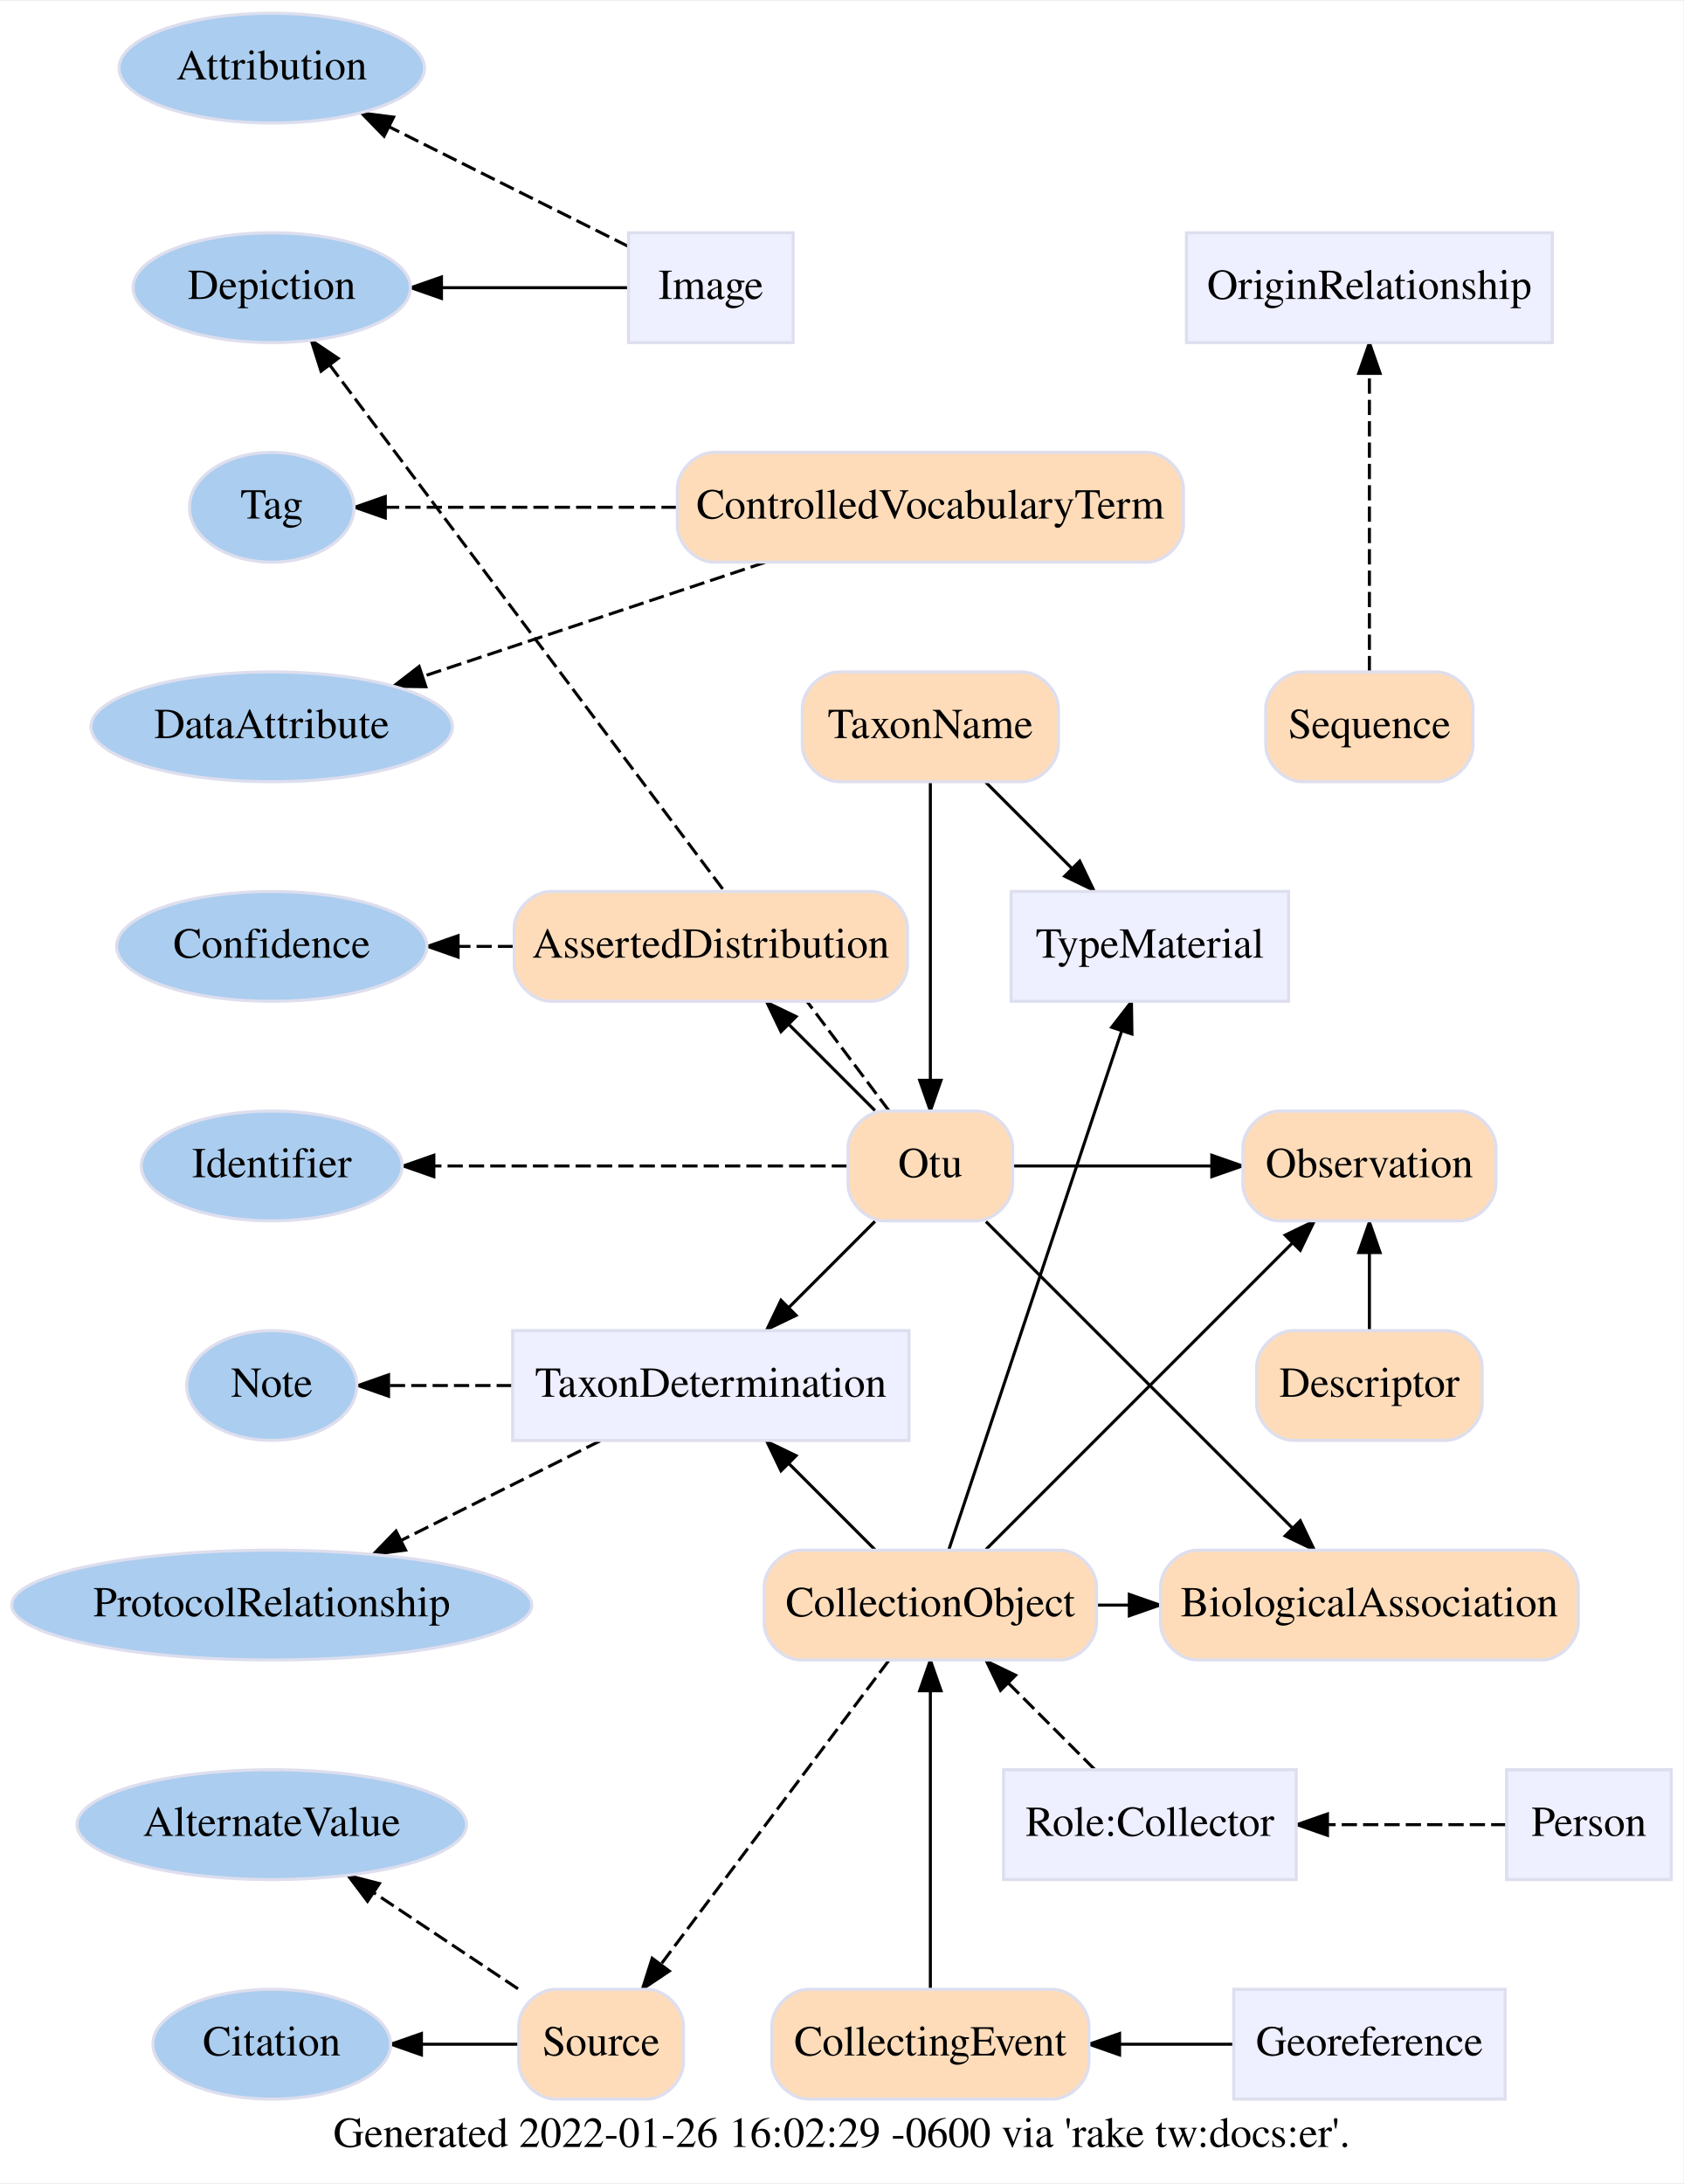
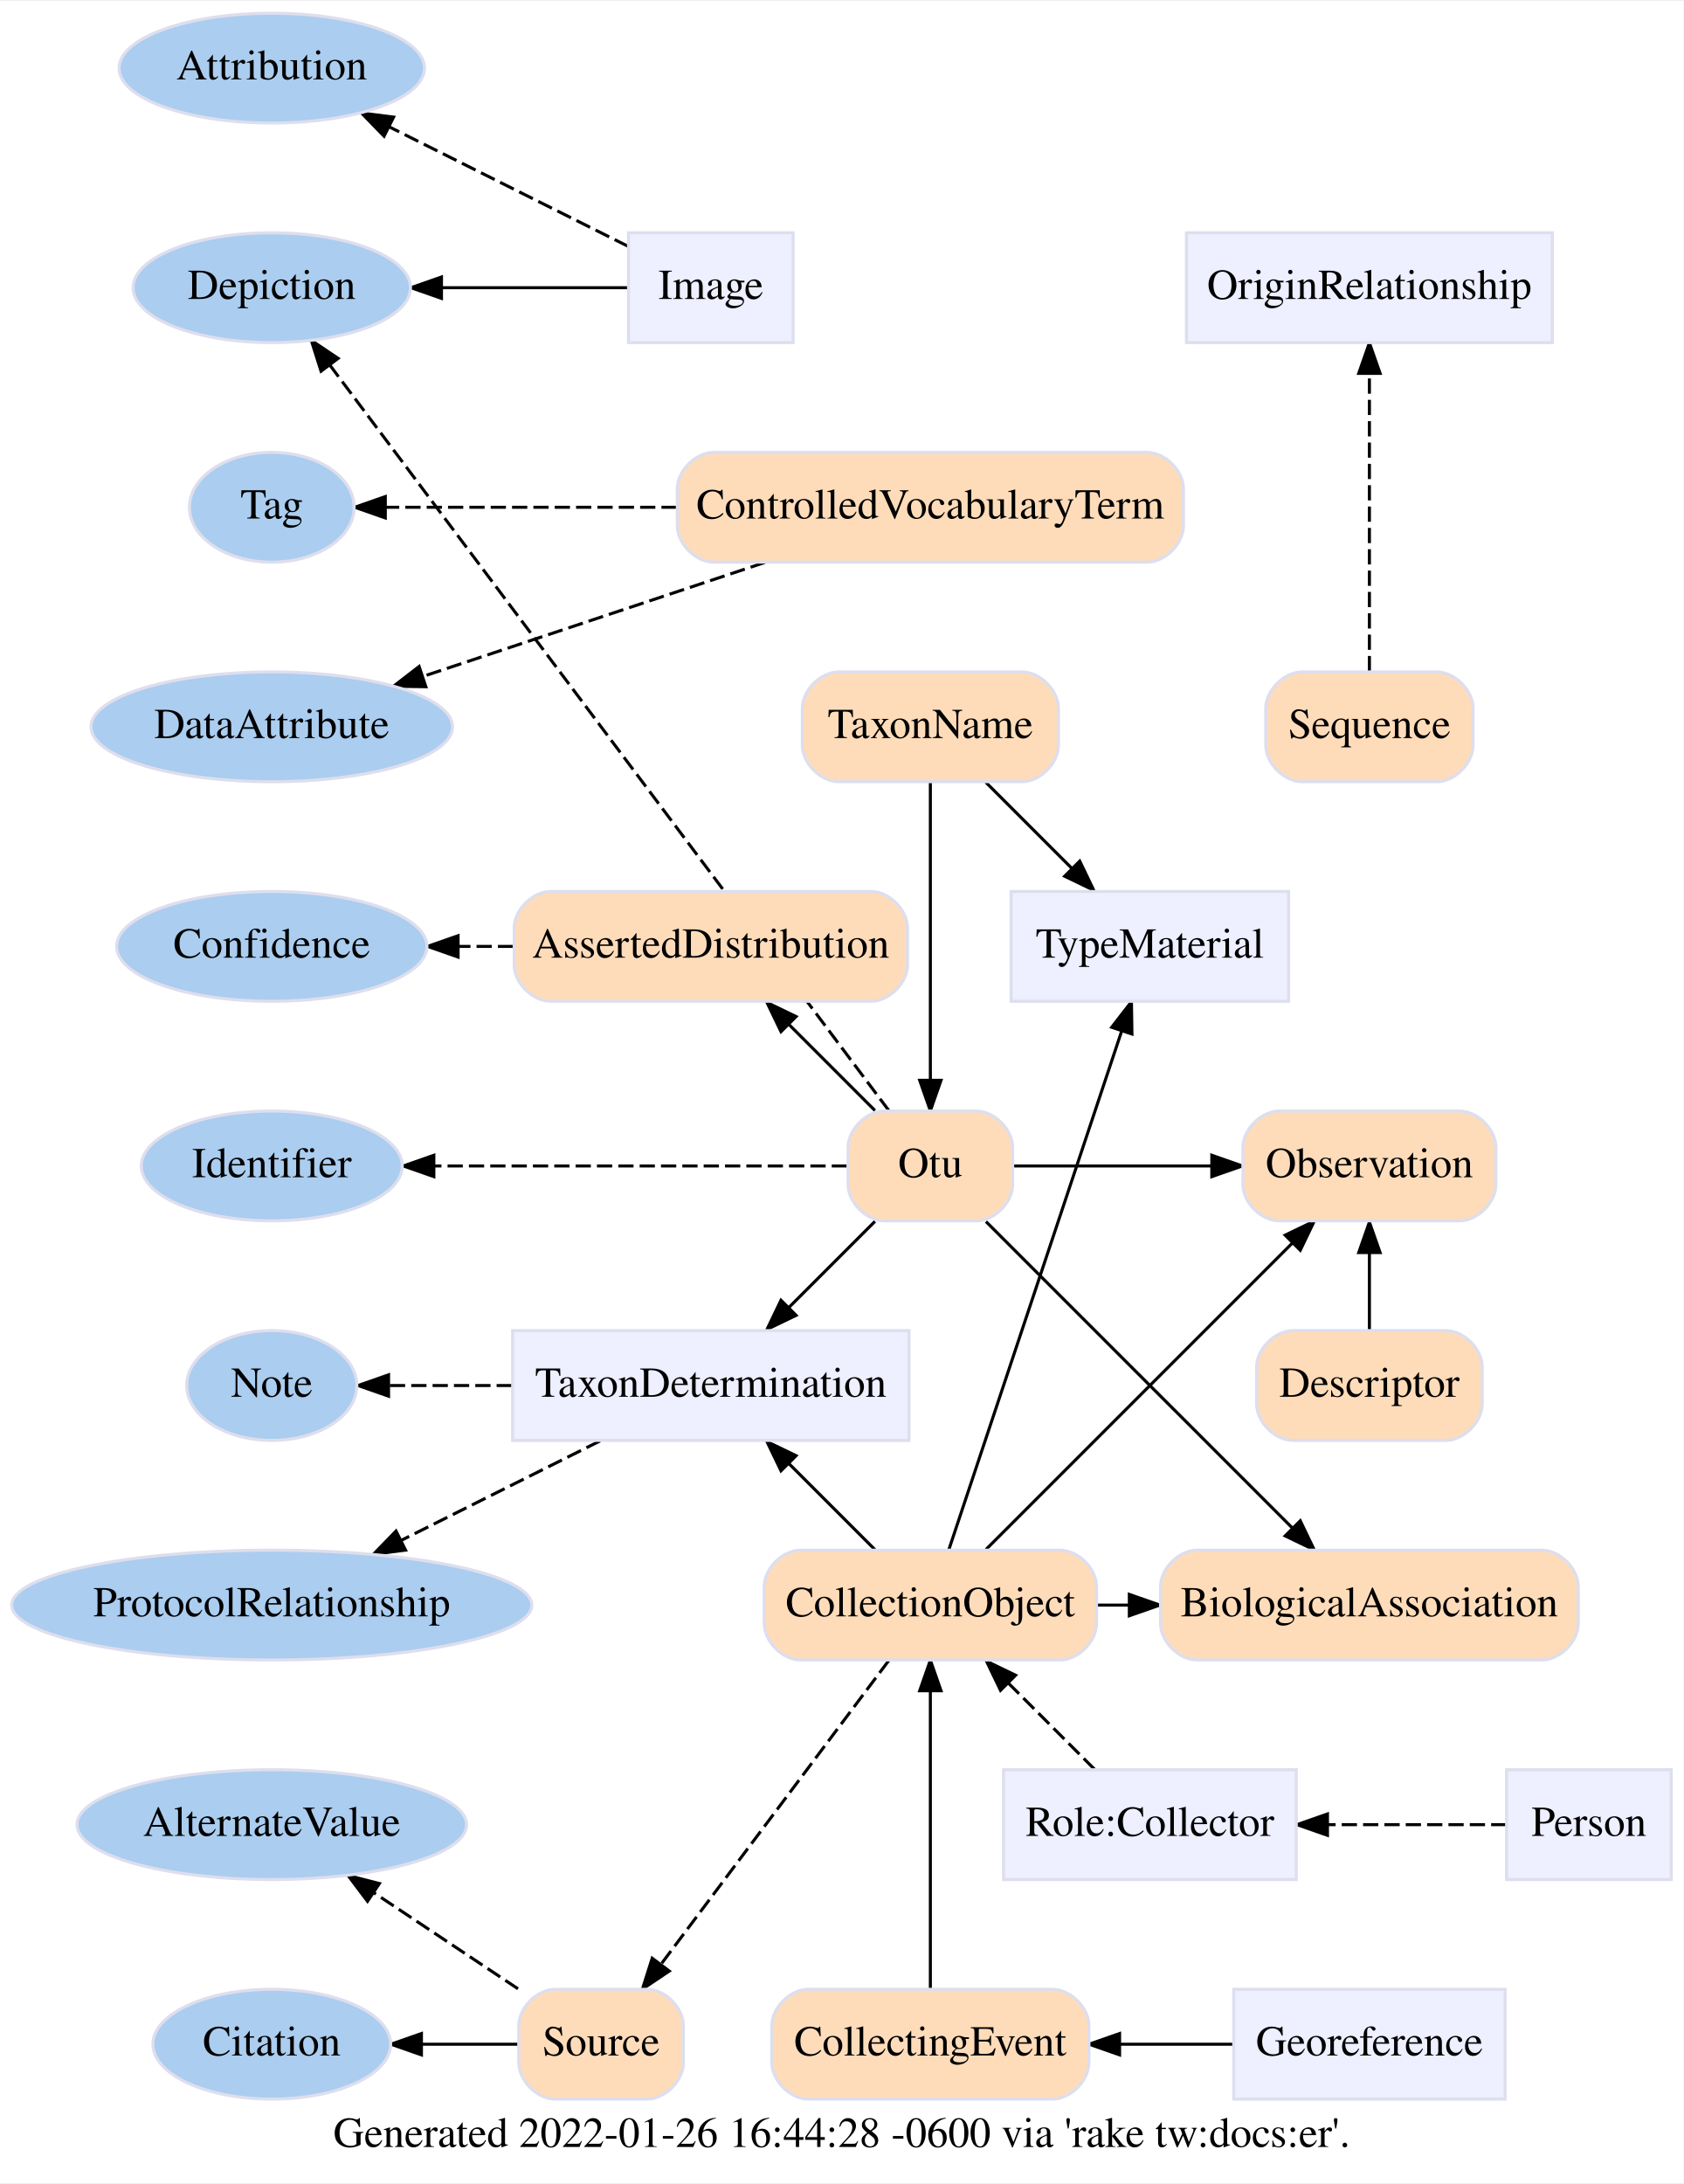
<svg xmlns="http://www.w3.org/2000/svg" xmlns:xlink="http://www.w3.org/1999/xlink" width="552pt" height="716pt" viewBox="0.00 0.00 552.14 715.50">
  <g id="graph0" class="graph" transform="scale(1 1) rotate(0) translate(4 711.5)">
    <polygon fill="white" stroke="transparent" points="-4,4 -4,-711.5 548.14,-711.5 548.14,4 -4,4" />
-     <text text-anchor="middle" x="272.07" y="-7.8" font-family="Times,serif" font-size="14.00">Generated 2022-01-26 16:02:29 -0600 via 'rake tw:docs:er'.</text>
+     <text text-anchor="middle" x="272.07" y="-7.8" font-family="Times,serif" font-size="14.00">Generated 2022-01-26 16:44:28 -0600 via 'rake tw:docs:er'.</text>
    <g id="edge5" class="edge">
      <path fill="none" stroke="black" d="M301.14,-59.74C301.14,-84.3 301.14,-128.25 301.14,-157.15" />
      <polygon fill="black" stroke="black" points="297.64,-157.41 301.14,-167.41 304.64,-157.41 297.64,-157.41" />
    </g>
    <g id="edge22" class="edge">
      <path fill="none" stroke="black" stroke-dasharray="5,2" d="M287.46,-167.26C268.56,-142.05 234.33,-96.41 212.71,-67.6" />
      <polygon fill="black" stroke="black" points="215.51,-65.49 206.71,-59.59 209.91,-69.69 215.51,-65.49" />
    </g>
    <g id="edge8" class="edge">
      <path fill="none" stroke="black" d="M355.99,-185.5C359.33,-185.5 362.72,-185.5 366.13,-185.5" />
      <polygon fill="black" stroke="black" points="366.4,-189 376.4,-185.5 366.4,-182 366.4,-189" />
    </g>
    <g id="edge7" class="edge">
      <path fill="none" stroke="black" d="M319.38,-203.74C344.81,-229.16 391.02,-275.37 419.79,-304.14" />
      <polygon fill="black" stroke="black" points="417.51,-306.81 427.05,-311.41 422.46,-301.86 417.51,-306.81" />
    </g>
    <g id="edge9" class="edge">
      <path fill="none" stroke="black" d="M307.16,-203.54C319.73,-241.27 348.87,-328.68 363.86,-373.66" />
      <polygon fill="black" stroke="black" points="360.61,-374.97 367.09,-383.35 367.25,-372.76 360.61,-374.97" />
    </g>
    <g id="edge6" class="edge">
      <path fill="none" stroke="black" d="M282.97,-203.67C274.43,-212.22 264.09,-222.56 254.76,-231.88" />
      <polygon fill="black" stroke="black" points="252.15,-229.54 247.56,-239.09 257.1,-234.49 252.15,-229.54" />
    </g>
    <g id="edge12" class="edge">
      <path fill="none" stroke="black" d="M282.97,-347.67C274.43,-356.22 264.09,-366.56 254.76,-375.88" />
      <polygon fill="black" stroke="black" points="252.15,-373.54 247.56,-383.09 257.1,-378.49 252.15,-373.54" />
    </g>
    <g id="edge3" class="edge">
      <path fill="none" stroke="black" d="M319.38,-311.26C344.81,-285.84 391.02,-239.63 419.79,-210.86" />
      <polygon fill="black" stroke="black" points="422.46,-213.14 427.05,-203.59 417.51,-208.19 422.46,-213.14" />
    </g>
    <g id="edge2" class="edge">
      <path fill="none" stroke="black" d="M328.23,-329.5C346.51,-329.5 371.24,-329.5 393.24,-329.5" />
      <polygon fill="black" stroke="black" points="393.45,-333 403.45,-329.5 393.45,-326 393.45,-333" />
    </g>
    <g id="edge1" class="edge">
      <path fill="none" stroke="black" d="M282.97,-311.33C274.43,-302.78 264.09,-292.44 254.76,-283.12" />
      <polygon fill="black" stroke="black" points="257.1,-280.51 247.56,-275.91 252.15,-285.46 257.1,-280.51" />
    </g>
    <g id="edge20" class="edge">
      <path fill="none" stroke="black" stroke-dasharray="5,2" d="M273.79,-329.5C239.91,-329.5 181.45,-329.5 138.56,-329.5" />
      <polygon fill="black" stroke="black" points="138.29,-326 128.29,-329.5 138.29,-333 138.29,-326" />
    </g>
    <g id="edge26" class="edge">
      <path fill="none" stroke="black" stroke-dasharray="5,2" d="M287.63,-347.52C250.56,-396.95 147.16,-534.81 104.22,-592.07" />
      <polygon fill="black" stroke="black" points="101.3,-590.12 98.1,-600.22 106.9,-594.32 101.3,-590.12" />
    </g>
    <g id="edge4" class="edge">
      <path fill="none" stroke="black" d="M301.14,-455.26C301.14,-430.7 301.14,-386.75 301.14,-357.85" />
      <polygon fill="black" stroke="black" points="304.64,-357.59 301.14,-347.59 297.64,-357.59 304.64,-357.59" />
    </g>
    <g id="edge10" class="edge">
      <path fill="none" stroke="black" d="M319.31,-455.33C327.86,-446.78 338.2,-436.44 347.52,-427.12" />
      <polygon fill="black" stroke="black" points="350.13,-429.46 354.73,-419.91 345.18,-424.51 350.13,-429.46" />
    </g>
    <g id="edge14" class="edge">
      <path fill="none" stroke="black" d="M445.14,-275.67C445.14,-283.37 445.14,-292.53 445.14,-301.08" />
      <polygon fill="black" stroke="black" points="441.64,-301.09 445.14,-311.09 448.64,-301.09 441.64,-301.09" />
    </g>
    <g id="edge28" class="edge">
      <path fill="none" stroke="black" d="M165.89,-41.5C156.32,-41.5 145.26,-41.5 134.45,-41.5" />
      <polygon fill="black" stroke="black" points="134.22,-38 124.22,-41.5 134.22,-45 134.22,-38" />
    </g>
    <g id="edge21" class="edge">
      <path fill="none" stroke="black" stroke-dasharray="5,2" d="M165.89,-59.67C151.58,-69.21 133.91,-80.99 118.75,-91.09" />
      <polygon fill="black" stroke="black" points="116.54,-88.36 110.17,-96.82 120.43,-94.18 116.54,-88.36" />
    </g>
    <g id="edge25" class="edge">
      <path fill="none" stroke="black" stroke-dasharray="5,2" d="M164.3,-401.5C158.43,-401.5 152.48,-401.5 146.63,-401.5" />
      <polygon fill="black" stroke="black" points="146.24,-398 136.24,-401.5 146.24,-405 146.24,-398" />
    </g>
    <g id="edge17" class="edge">
      <path fill="none" stroke="black" stroke-dasharray="5,2" d="M445.14,-491.74C445.14,-516.3 445.14,-560.25 445.14,-589.15" />
      <polygon fill="black" stroke="black" points="441.64,-589.41 445.14,-599.41 448.64,-589.41 441.64,-589.41" />
    </g>
    <g id="edge18" class="edge">
      <path fill="none" stroke="black" stroke-dasharray="5,2" d="M217.94,-545.5C185.04,-545.5 148.89,-545.5 122.63,-545.5" />
      <polygon fill="black" stroke="black" points="122.37,-542 112.37,-545.5 122.37,-549 122.37,-542" />
    </g>
    <g id="edge19" class="edge">
      <path fill="none" stroke="black" stroke-dasharray="5,2" d="M246.92,-527.42C212.45,-515.94 168.18,-501.18 134.67,-490.01" />
      <polygon fill="black" stroke="black" points="135.67,-486.65 125.08,-486.81 133.46,-493.29 135.67,-486.65" />
    </g>
    <g id="edge13" class="edge">
      <path fill="none" stroke="black" d="M202.06,-617.5C184.83,-617.5 161.9,-617.5 140.91,-617.5" />
      <polygon fill="black" stroke="black" points="140.79,-614 130.79,-617.5 140.79,-621 140.79,-614" />
    </g>
    <g id="edge27" class="edge">
      <path fill="none" stroke="black" stroke-dasharray="5,2" d="M202.06,-631.04C179.95,-642.1 148.44,-657.85 123.7,-670.22" />
      <polygon fill="black" stroke="black" points="121.96,-667.18 114.58,-674.78 125.09,-673.44 121.96,-667.18" />
    </g>
    <g id="edge23" class="edge">
      <path fill="none" stroke="black" stroke-dasharray="5,2" d="M163.88,-257.5C150.19,-257.5 136.16,-257.5 123.81,-257.5" />
      <polygon fill="black" stroke="black" points="123.44,-254 113.44,-257.5 123.44,-261 123.44,-254" />
    </g>
    <g id="edge24" class="edge">
      <path fill="none" stroke="black" stroke-dasharray="5,2" d="M192.81,-239.33C173.01,-229.43 148.4,-217.13 127.71,-206.78" />
      <polygon fill="black" stroke="black" points="129.02,-203.52 118.51,-202.18 125.89,-209.78 129.02,-203.52" />
    </g>
    <g id="edge11" class="edge">
      <path fill="none" stroke="black" d="M400.37,-41.5C388.69,-41.5 375.9,-41.5 363.49,-41.5" />
      <polygon fill="black" stroke="black" points="363.2,-38 353.2,-41.5 363.2,-45 363.2,-38" />
    </g>
    <g id="edge15" class="edge">
      <path fill="none" stroke="black" stroke-dasharray="5,2" d="M490.06,-113.5C473.54,-113.5 451.77,-113.5 431.5,-113.5" />
      <polygon fill="black" stroke="black" points="431.38,-110 421.38,-113.5 431.38,-117 431.38,-110" />
    </g>
    <g id="edge16" class="edge">
      <path fill="none" stroke="black" stroke-dasharray="5,2" d="M354.97,-131.67C346.43,-140.22 336.09,-150.56 326.76,-159.88" />
      <polygon fill="black" stroke="black" points="324.15,-157.54 319.56,-167.09 329.1,-162.49 324.15,-157.54" />
    </g>
    <g id="node1" class="node">
      <g id="a_node1">
-         <a xlink:href="/develop/Data/models.html#collecting-event" xlink:title="CollectingEvent">
+         <a xlink:href="/develop/Data/models.html#collecting-event" xlink:title="CollectingEvent" target="_top">
          <path fill="#fedcba" stroke="#dddeee" d="M261.14,-23.5C261.14,-23.5 341.14,-23.5 341.14,-23.5 347.14,-23.5 353.14,-29.5 353.14,-35.5 353.14,-35.5 353.14,-47.5 353.14,-47.5 353.14,-53.5 347.14,-59.5 341.14,-59.5 341.14,-59.5 261.14,-59.5 261.14,-59.5 255.14,-59.5 249.14,-53.5 249.14,-47.5 249.14,-47.5 249.14,-35.5 249.14,-35.5 249.14,-29.5 255.14,-23.5 261.14,-23.5" />
          <text text-anchor="middle" x="301.14" y="-37.8" font-family="Times,serif" font-size="14.00">CollectingEvent</text>
        </a>
      </g>
    </g>
    <g id="node2" class="node">
      <g id="a_node2">
-         <a xlink:href="/develop/Data/models.html#collection-object" xlink:title="CollectionObject">
+         <a xlink:href="/develop/Data/models.html#collection-object" xlink:title="CollectionObject" target="_top">
          <path fill="#fedcba" stroke="#dddeee" d="M258.64,-167.5C258.64,-167.5 343.64,-167.5 343.64,-167.5 349.64,-167.5 355.64,-173.5 355.64,-179.5 355.64,-179.5 355.64,-191.5 355.64,-191.5 355.64,-197.5 349.64,-203.5 343.64,-203.5 343.64,-203.5 258.64,-203.5 258.64,-203.5 252.64,-203.5 246.64,-197.5 246.64,-191.5 246.64,-191.5 246.64,-179.5 246.64,-179.5 246.64,-173.5 252.64,-167.5 258.64,-167.5" />
          <text text-anchor="middle" x="301.14" y="-181.8" font-family="Times,serif" font-size="14.00">CollectionObject</text>
        </a>
      </g>
    </g>
    <g id="node3" class="node">
      <g id="a_node3">
-         <a xlink:href="/develop/Data/models.html#otu" xlink:title="Otu">
+         <a xlink:href="/develop/Data/models.html#otu" xlink:title="Otu" target="_top">
          <path fill="#fedcba" stroke="#dddeee" d="M286.14,-311.5C286.14,-311.5 316.14,-311.5 316.14,-311.5 322.14,-311.5 328.14,-317.5 328.14,-323.5 328.14,-323.5 328.14,-335.5 328.14,-335.5 328.14,-341.5 322.14,-347.5 316.14,-347.5 316.14,-347.5 286.14,-347.5 286.14,-347.5 280.14,-347.5 274.14,-341.5 274.14,-335.5 274.14,-335.5 274.14,-323.5 274.14,-323.5 274.14,-317.5 280.14,-311.5 286.14,-311.5" />
          <text text-anchor="middle" x="301.14" y="-325.8" font-family="Times,serif" font-size="14.00">Otu</text>
        </a>
      </g>
    </g>
    <g id="node4" class="node">
      <g id="a_node4">
-         <a xlink:href="/develop/Data/models.html#taxon-name" xlink:title="TaxonName">
+         <a xlink:href="/develop/Data/models.html#taxon-name" xlink:title="TaxonName" target="_top">
          <path fill="#fedcba" stroke="#dddeee" d="M271.14,-455.5C271.14,-455.5 331.14,-455.5 331.14,-455.5 337.14,-455.5 343.14,-461.5 343.14,-467.5 343.14,-467.5 343.14,-479.5 343.14,-479.5 343.14,-485.5 337.14,-491.5 331.14,-491.5 331.14,-491.5 271.14,-491.5 271.14,-491.5 265.14,-491.5 259.14,-485.5 259.14,-479.5 259.14,-479.5 259.14,-467.5 259.14,-467.5 259.14,-461.5 265.14,-455.5 271.14,-455.5" />
          <text text-anchor="middle" x="301.14" y="-469.8" font-family="Times,serif" font-size="14.00">TaxonName</text>
        </a>
      </g>
    </g>
    <g id="node5" class="node">
      <g id="a_node5">
-         <a xlink:href="/develop/Data/models.html#descriptor" xlink:title="Descriptor">
+         <a xlink:href="/develop/Data/models.html#descriptor" xlink:title="Descriptor" target="_top">
          <path fill="#fedcba" stroke="#dddeee" d="M420.14,-239.5C420.14,-239.5 470.14,-239.5 470.14,-239.5 476.14,-239.5 482.14,-245.5 482.14,-251.5 482.14,-251.5 482.14,-263.5 482.14,-263.5 482.14,-269.5 476.14,-275.5 470.14,-275.5 470.14,-275.5 420.14,-275.5 420.14,-275.5 414.14,-275.5 408.14,-269.5 408.14,-263.5 408.14,-263.5 408.14,-251.5 408.14,-251.5 408.14,-245.5 414.14,-239.5 420.14,-239.5" />
          <text text-anchor="middle" x="445.14" y="-253.8" font-family="Times,serif" font-size="14.00">Descriptor</text>
        </a>
      </g>
    </g>
    <g id="node6" class="node">
      <g id="a_node6">
-         <a xlink:href="/develop/Data/models.html#source" xlink:title="Source">
+         <a xlink:href="/develop/Data/models.html#source" xlink:title="Source" target="_top">
          <path fill="#fedcba" stroke="#dddeee" d="M178.14,-23.5C178.14,-23.5 208.14,-23.5 208.14,-23.5 214.14,-23.5 220.14,-29.5 220.14,-35.5 220.14,-35.5 220.14,-47.5 220.14,-47.5 220.14,-53.5 214.14,-59.5 208.14,-59.5 208.14,-59.5 178.14,-59.5 178.14,-59.5 172.14,-59.5 166.14,-53.5 166.14,-47.5 166.14,-47.5 166.14,-35.5 166.14,-35.5 166.14,-29.5 172.14,-23.5 178.14,-23.5" />
          <text text-anchor="middle" x="193.14" y="-37.8" font-family="Times,serif" font-size="14.00">Source</text>
        </a>
      </g>
    </g>
    <g id="node7" class="node">
      <g id="a_node7">
-         <a xlink:href="/develop/Data/models.html#asserted-distribution" xlink:title="AssertedDistribution">
+         <a xlink:href="/develop/Data/models.html#asserted-distribution" xlink:title="AssertedDistribution" target="_top">
          <path fill="#fedcba" stroke="#dddeee" d="M176.64,-383.5C176.64,-383.5 281.64,-383.5 281.64,-383.5 287.64,-383.5 293.64,-389.5 293.64,-395.5 293.64,-395.5 293.64,-407.5 293.64,-407.5 293.64,-413.5 287.64,-419.5 281.64,-419.5 281.64,-419.5 176.64,-419.5 176.64,-419.5 170.64,-419.5 164.64,-413.5 164.64,-407.5 164.64,-407.5 164.64,-395.5 164.64,-395.5 164.64,-389.5 170.64,-383.5 176.64,-383.5" />
          <text text-anchor="middle" x="229.14" y="-397.8" font-family="Times,serif" font-size="14.00">AssertedDistribution</text>
        </a>
      </g>
    </g>
    <g id="node8" class="node">
      <g id="a_node8">
-         <a xlink:href="/develop/Data/models.html#biological-association" xlink:title="BiologicalAssociation">
+         <a xlink:href="/develop/Data/models.html#biological-association" xlink:title="BiologicalAssociation" target="_top">
          <path fill="#fedcba" stroke="#dddeee" d="M388.64,-167.5C388.64,-167.5 501.64,-167.5 501.64,-167.5 507.64,-167.5 513.64,-173.5 513.64,-179.5 513.64,-179.5 513.64,-191.5 513.64,-191.5 513.64,-197.5 507.64,-203.5 501.64,-203.5 501.64,-203.5 388.64,-203.5 388.64,-203.5 382.64,-203.5 376.64,-197.5 376.64,-191.5 376.64,-191.5 376.64,-179.5 376.64,-179.5 376.64,-173.5 382.64,-167.5 388.64,-167.5" />
          <text text-anchor="middle" x="445.14" y="-181.8" font-family="Times,serif" font-size="14.00">BiologicalAssociation</text>
        </a>
      </g>
    </g>
    <g id="node9" class="node">
      <g id="a_node9">
-         <a xlink:href="/develop/Data/models.html#observation" xlink:title="Observation">
+         <a xlink:href="/develop/Data/models.html#observation" xlink:title="Observation" target="_top">
          <path fill="#fedcba" stroke="#dddeee" d="M415.64,-311.5C415.64,-311.5 474.64,-311.5 474.64,-311.5 480.64,-311.5 486.64,-317.5 486.64,-323.5 486.64,-323.5 486.64,-335.5 486.64,-335.5 486.64,-341.5 480.64,-347.5 474.64,-347.5 474.64,-347.5 415.64,-347.5 415.64,-347.5 409.64,-347.5 403.64,-341.5 403.64,-335.5 403.64,-335.5 403.64,-323.5 403.64,-323.5 403.64,-317.5 409.64,-311.5 415.64,-311.5" />
          <text text-anchor="middle" x="445.14" y="-325.8" font-family="Times,serif" font-size="14.00">Observation</text>
        </a>
      </g>
    </g>
    <g id="node10" class="node">
      <g id="a_node10">
-         <a xlink:href="/develop/Data/models.html#sequence" xlink:title="Sequence">
+         <a xlink:href="/develop/Data/models.html#sequence" xlink:title="Sequence" target="_top">
          <path fill="#fedcba" stroke="#dddeee" d="M423.14,-455.5C423.14,-455.5 467.14,-455.5 467.14,-455.5 473.14,-455.5 479.14,-461.5 479.14,-467.5 479.14,-467.5 479.14,-479.5 479.14,-479.5 479.14,-485.5 473.14,-491.5 467.14,-491.5 467.14,-491.5 423.14,-491.5 423.14,-491.5 417.14,-491.5 411.14,-485.5 411.14,-479.5 411.14,-479.5 411.14,-467.5 411.14,-467.5 411.14,-461.5 417.14,-455.5 423.14,-455.5" />
          <text text-anchor="middle" x="445.14" y="-469.8" font-family="Times,serif" font-size="14.00">Sequence</text>
        </a>
      </g>
    </g>
    <g id="node11" class="node">
      <g id="a_node11">
-         <a xlink:href="/develop/Data/models.html#controlled-vocabulary-term" xlink:title="ControlledVocabularyTerm">
+         <a xlink:href="/develop/Data/models.html#controlled-vocabulary-term" xlink:title="ControlledVocabularyTerm" target="_top">
          <path fill="#fedcba" stroke="#dddeee" d="M230.14,-527.5C230.14,-527.5 372.14,-527.5 372.14,-527.5 378.14,-527.5 384.14,-533.5 384.14,-539.5 384.14,-539.5 384.14,-551.5 384.14,-551.5 384.14,-557.5 378.14,-563.5 372.14,-563.5 372.14,-563.5 230.14,-563.5 230.14,-563.5 224.14,-563.5 218.14,-557.5 218.14,-551.5 218.14,-551.5 218.14,-539.5 218.14,-539.5 218.14,-533.5 224.14,-527.5 230.14,-527.5" />
          <text text-anchor="middle" x="301.14" y="-541.8" font-family="Times,serif" font-size="14.00">ControlledVocabularyTerm</text>
        </a>
      </g>
    </g>
    <g id="node12" class="node">
      <g id="a_node12">
-         <a xlink:href="/develop/Data/models.html#image" xlink:title="Image">
+         <a xlink:href="/develop/Data/models.html#image" xlink:title="Image" target="_top">
          <polygon fill="#eeefff" stroke="#dddeee" points="256.14,-635.5 202.14,-635.5 202.14,-599.5 256.14,-599.5 256.14,-635.5" />
          <text text-anchor="middle" x="229.14" y="-613.8" font-family="Times,serif" font-size="14.00">Image</text>
        </a>
      </g>
    </g>
    <g id="node13" class="node">
      <g id="a_node13">
-         <a xlink:href="/develop/Data/models.html#type-material" xlink:title="TypeMaterial">
+         <a xlink:href="/develop/Data/models.html#type-material" xlink:title="TypeMaterial" target="_top">
          <polygon fill="#eeefff" stroke="#dddeee" points="418.64,-419.5 327.64,-419.5 327.64,-383.5 418.64,-383.5 418.64,-419.5" />
          <text text-anchor="middle" x="373.14" y="-397.8" font-family="Times,serif" font-size="14.00">TypeMaterial</text>
        </a>
      </g>
    </g>
    <g id="node14" class="node">
      <g id="a_node14">
-         <a xlink:href="/develop/Data/models.html#taxon-determination" xlink:title="TaxonDetermination">
+         <a xlink:href="/develop/Data/models.html#taxon-determination" xlink:title="TaxonDetermination" target="_top">
          <polygon fill="#eeefff" stroke="#dddeee" points="294.14,-275.5 164.14,-275.5 164.14,-239.5 294.14,-239.5 294.14,-275.5" />
          <text text-anchor="middle" x="229.14" y="-253.8" font-family="Times,serif" font-size="14.00">TaxonDetermination</text>
        </a>
      </g>
    </g>
    <g id="node15" class="node">
      <g id="a_node15">
-         <a xlink:href="/develop/Data/models.html#georeference" xlink:title="Georeference">
+         <a xlink:href="/develop/Data/models.html#georeference" xlink:title="Georeference" target="_top">
          <polygon fill="#eeefff" stroke="#dddeee" points="489.64,-59.5 400.64,-59.5 400.64,-23.5 489.64,-23.5 489.64,-59.5" />
          <text text-anchor="middle" x="445.14" y="-37.8" font-family="Times,serif" font-size="14.00">Georeference</text>
        </a>
      </g>
    </g>
    <g id="node16" class="node">
      <g id="a_node16">
-         <a xlink:href="/develop/Data/models.html#origin-relationship" xlink:title="OriginRelationship">
+         <a xlink:href="/develop/Data/models.html#origin-relationship" xlink:title="OriginRelationship" target="_top">
          <polygon fill="#eeefff" stroke="#dddeee" points="505.14,-635.5 385.14,-635.5 385.14,-599.5 505.14,-599.5 505.14,-635.5" />
          <text text-anchor="middle" x="445.14" y="-613.8" font-family="Times,serif" font-size="14.00">OriginRelationship</text>
        </a>
      </g>
    </g>
    <g id="node17" class="node">
      <g id="a_node17">
-         <a xlink:href="/develop/Data/models.html#person" xlink:title="Person">
+         <a xlink:href="/develop/Data/models.html#person" xlink:title="Person" target="_top">
          <polygon fill="#eeefff" stroke="#dddeee" points="544.14,-131.5 490.14,-131.5 490.14,-95.5 544.14,-95.5 544.14,-131.5" />
          <text text-anchor="middle" x="517.14" y="-109.8" font-family="Times,serif" font-size="14.00">Person</text>
        </a>
      </g>
    </g>
    <g id="node18" class="node">
      <g id="a_node18">
-         <a xlink:href="/develop/Data/models.html#role:collector" xlink:title="Role:Collector">
+         <a xlink:href="/develop/Data/models.html#role:collector" xlink:title="Role:Collector" target="_top">
          <polygon fill="#eeefff" stroke="#dddeee" points="421.14,-131.5 325.14,-131.5 325.14,-95.5 421.14,-95.5 421.14,-131.5" />
          <text text-anchor="middle" x="373.14" y="-109.8" font-family="Times,serif" font-size="14.00">Role:Collector</text>
        </a>
      </g>
    </g>
    <g id="node19" class="node">
      <g id="a_node19">
-         <a xlink:href="/develop/Data/models.html#citation" xlink:title="Citation">
+         <a xlink:href="/develop/Data/models.html#citation" xlink:title="Citation" target="_top">
          <ellipse fill="#abcdef" stroke="#dddeee" cx="85.14" cy="-41.5" rx="38.99" ry="18" />
          <text text-anchor="middle" x="85.14" y="-37.8" font-family="Times,serif" font-size="14.00">Citation</text>
        </a>
      </g>
    </g>
    <g id="node20" class="node">
      <g id="a_node20">
-         <a xlink:href="/develop/Data/models.html#tag" xlink:title="Tag">
+         <a xlink:href="/develop/Data/models.html#tag" xlink:title="Tag" target="_top">
          <ellipse fill="#abcdef" stroke="#dddeee" cx="85.14" cy="-545.5" rx="27" ry="18" />
          <text text-anchor="middle" x="85.14" y="-541.8" font-family="Times,serif" font-size="14.00">Tag</text>
        </a>
      </g>
    </g>
    <g id="node21" class="node">
      <g id="a_node21">
-         <a xlink:href="/develop/Data/models.html#data-attribute" xlink:title="DataAttribute">
+         <a xlink:href="/develop/Data/models.html#data-attribute" xlink:title="DataAttribute" target="_top">
          <ellipse fill="#abcdef" stroke="#dddeee" cx="85.14" cy="-473.5" rx="59.29" ry="18" />
          <text text-anchor="middle" x="85.14" y="-469.8" font-family="Times,serif" font-size="14.00">DataAttribute</text>
        </a>
      </g>
    </g>
    <g id="node22" class="node">
      <g id="a_node22">
-         <a xlink:href="/develop/Data/models.html#note" xlink:title="Note">
+         <a xlink:href="/develop/Data/models.html#note" xlink:title="Note" target="_top">
          <ellipse fill="#abcdef" stroke="#dddeee" cx="85.14" cy="-257.5" rx="27.9" ry="18" />
          <text text-anchor="middle" x="85.14" y="-253.8" font-family="Times,serif" font-size="14.00">Note</text>
        </a>
      </g>
    </g>
    <g id="node23" class="node">
      <g id="a_node23">
-         <a xlink:href="/develop/Data/models.html#identifier" xlink:title="Identifier">
+         <a xlink:href="/develop/Data/models.html#identifier" xlink:title="Identifier" target="_top">
          <ellipse fill="#abcdef" stroke="#dddeee" cx="85.14" cy="-329.5" rx="42.79" ry="18" />
          <text text-anchor="middle" x="85.14" y="-325.8" font-family="Times,serif" font-size="14.00">Identifier</text>
        </a>
      </g>
    </g>
    <g id="node24" class="node">
      <g id="a_node24">
-         <a xlink:href="/develop/Data/models.html#confidence" xlink:title="Confidence">
+         <a xlink:href="/develop/Data/models.html#confidence" xlink:title="Confidence" target="_top">
          <ellipse fill="#abcdef" stroke="#dddeee" cx="85.14" cy="-401.5" rx="50.89" ry="18" />
          <text text-anchor="middle" x="85.14" y="-397.8" font-family="Times,serif" font-size="14.00">Confidence</text>
        </a>
      </g>
    </g>
    <g id="node25" class="node">
      <g id="a_node25">
-         <a xlink:href="/develop/Data/models.html#alternate-value" xlink:title="AlternateValue">
+         <a xlink:href="/develop/Data/models.html#alternate-value" xlink:title="AlternateValue" target="_top">
          <ellipse fill="#abcdef" stroke="#dddeee" cx="85.14" cy="-113.5" rx="63.89" ry="18" />
          <text text-anchor="middle" x="85.14" y="-109.8" font-family="Times,serif" font-size="14.00">AlternateValue</text>
        </a>
      </g>
    </g>
    <g id="node26" class="node">
      <g id="a_node26">
-         <a xlink:href="/develop/Data/models.html#depiction" xlink:title="Depiction">
+         <a xlink:href="/develop/Data/models.html#depiction" xlink:title="Depiction" target="_top">
          <ellipse fill="#abcdef" stroke="#dddeee" cx="85.14" cy="-617.5" rx="45.49" ry="18" />
          <text text-anchor="middle" x="85.14" y="-613.8" font-family="Times,serif" font-size="14.00">Depiction</text>
        </a>
      </g>
    </g>
    <g id="node27" class="node">
      <g id="a_node27">
-         <a xlink:href="/develop/Data/models.html#protocol-relationship" xlink:title="ProtocolRelationship">
+         <a xlink:href="/develop/Data/models.html#protocol-relationship" xlink:title="ProtocolRelationship" target="_top">
          <ellipse fill="#abcdef" stroke="#dddeee" cx="85.14" cy="-185.5" rx="85.29" ry="18" />
          <text text-anchor="middle" x="85.14" y="-181.8" font-family="Times,serif" font-size="14.00">ProtocolRelationship</text>
        </a>
      </g>
    </g>
    <g id="node28" class="node">
      <g id="a_node28">
-         <a xlink:href="/develop/Data/models.html#attribution" xlink:title="Attribution">
+         <a xlink:href="/develop/Data/models.html#attribution" xlink:title="Attribution" target="_top">
          <ellipse fill="#abcdef" stroke="#dddeee" cx="85.14" cy="-689.5" rx="50.09" ry="18" />
          <text text-anchor="middle" x="85.14" y="-685.8" font-family="Times,serif" font-size="14.00">Attribution</text>
        </a>
      </g>
    </g>
  </g>
</svg>
